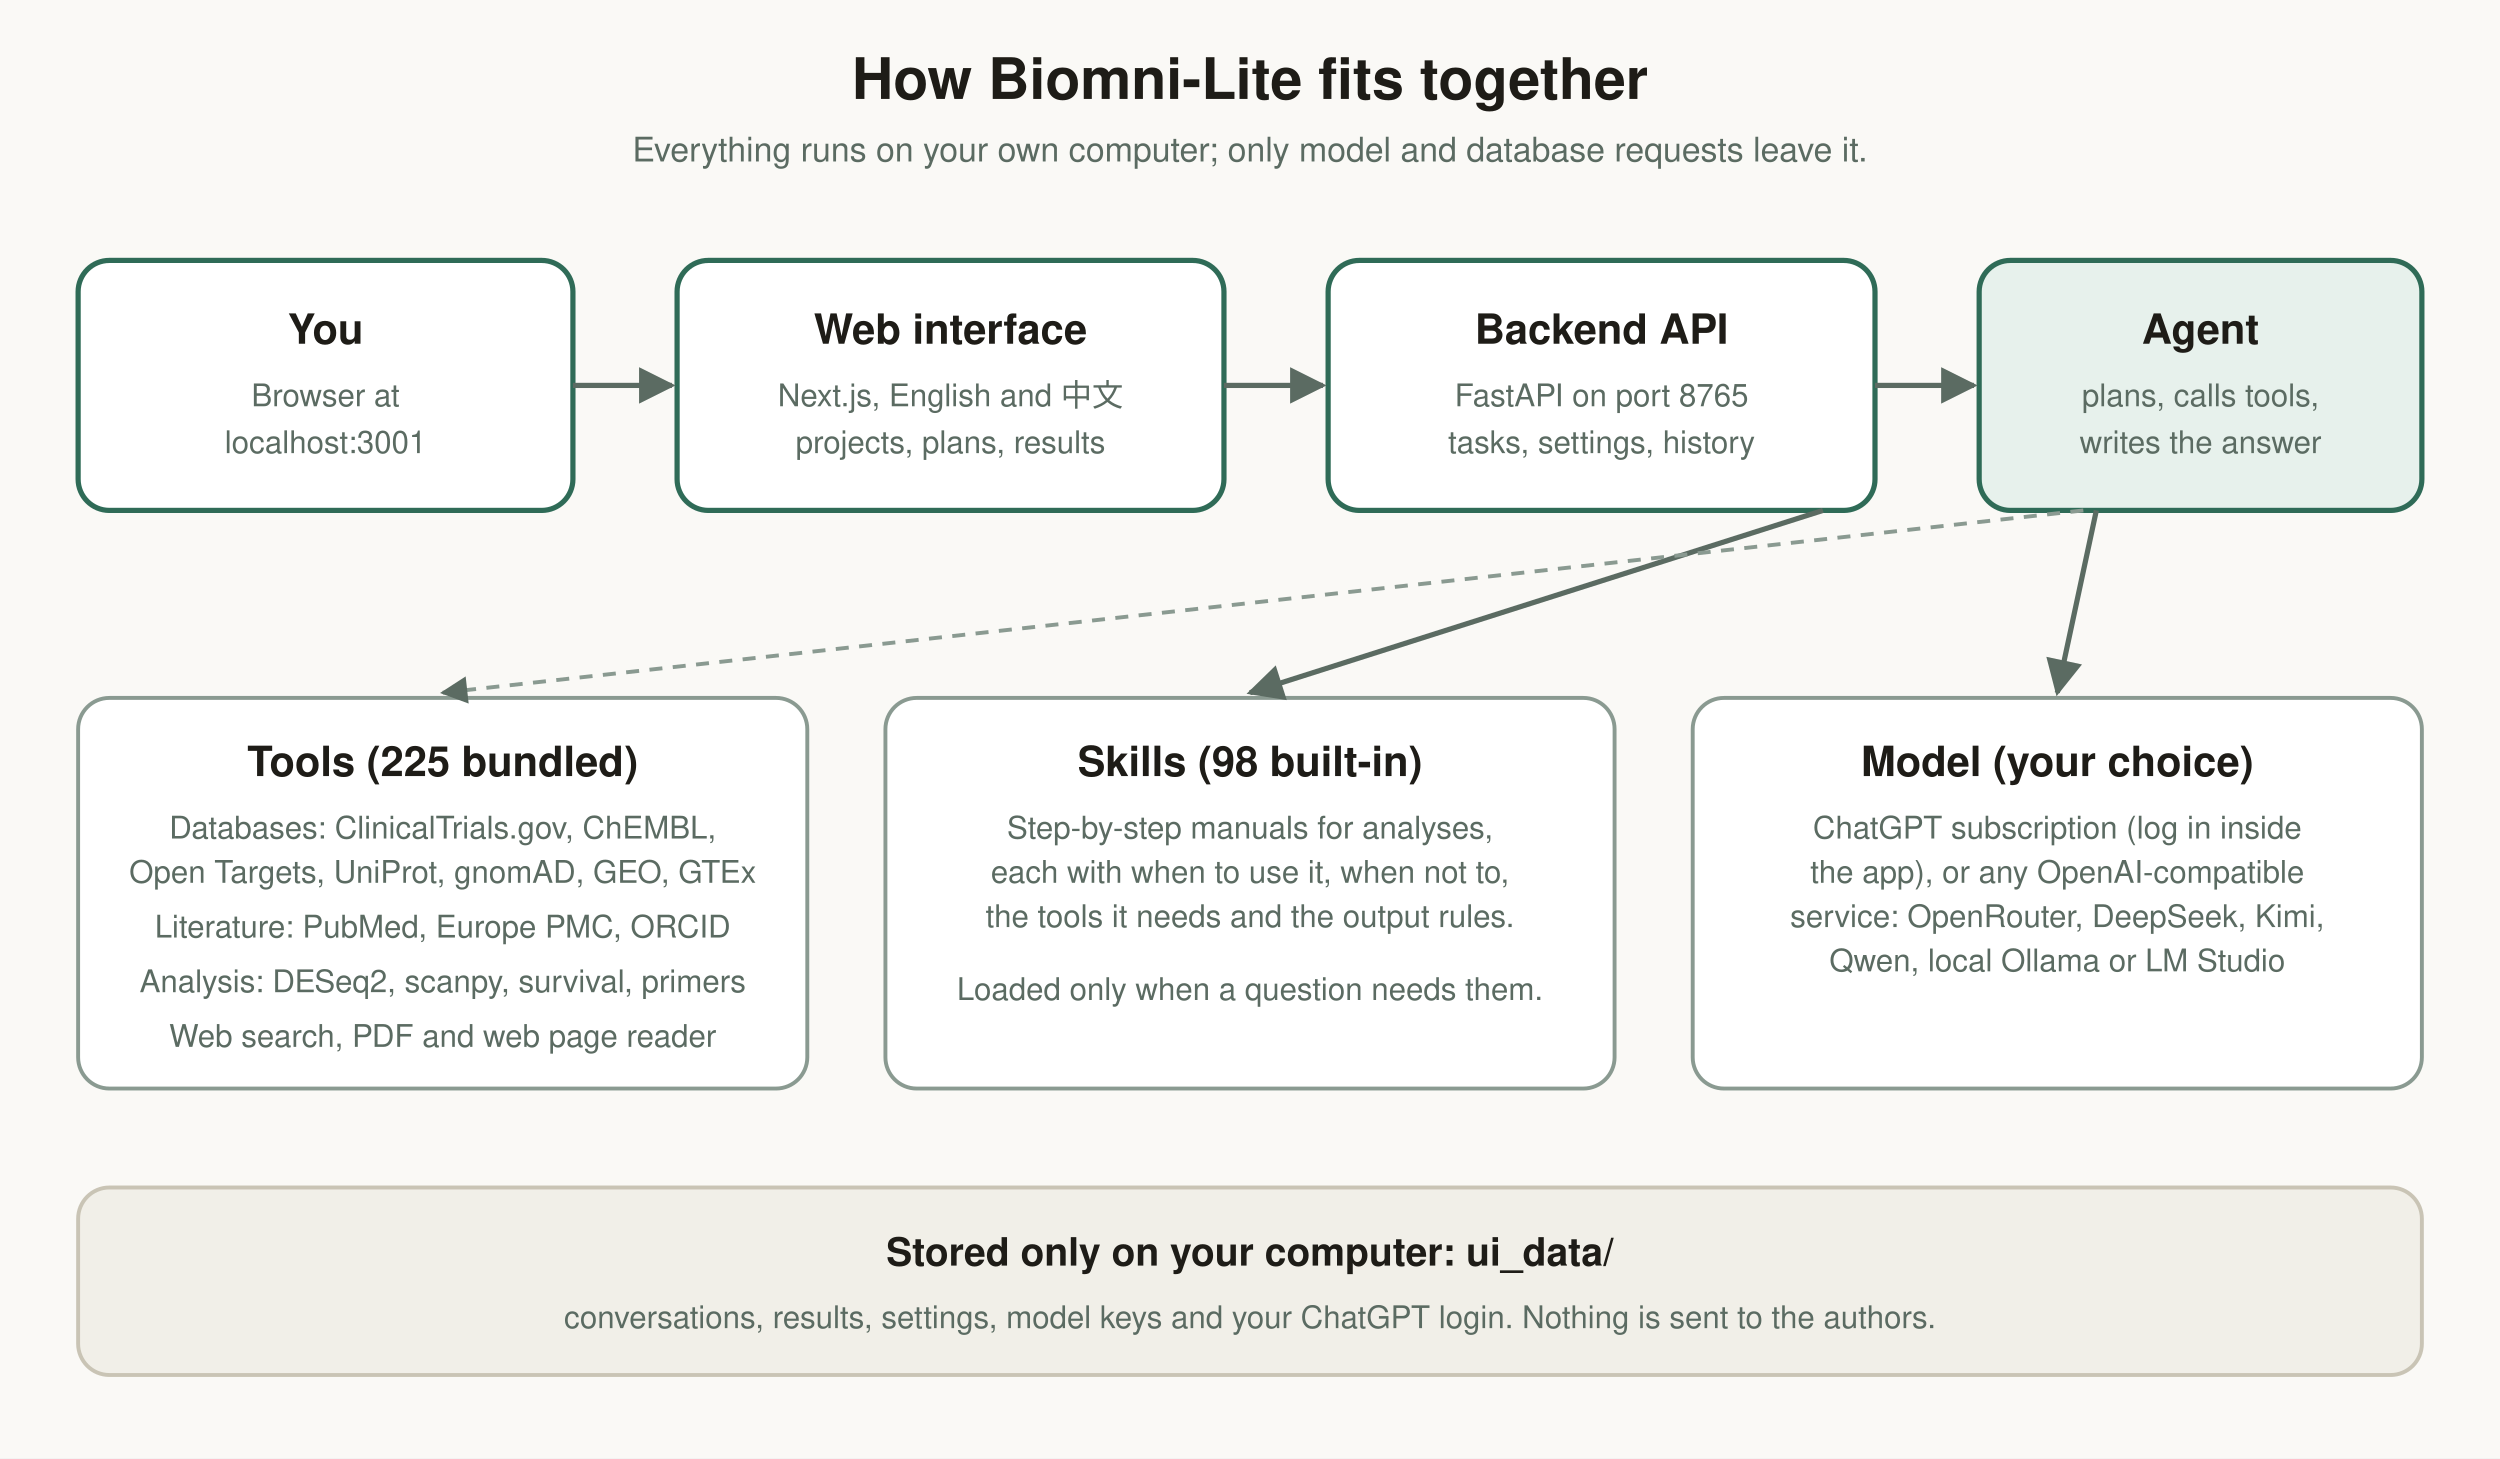
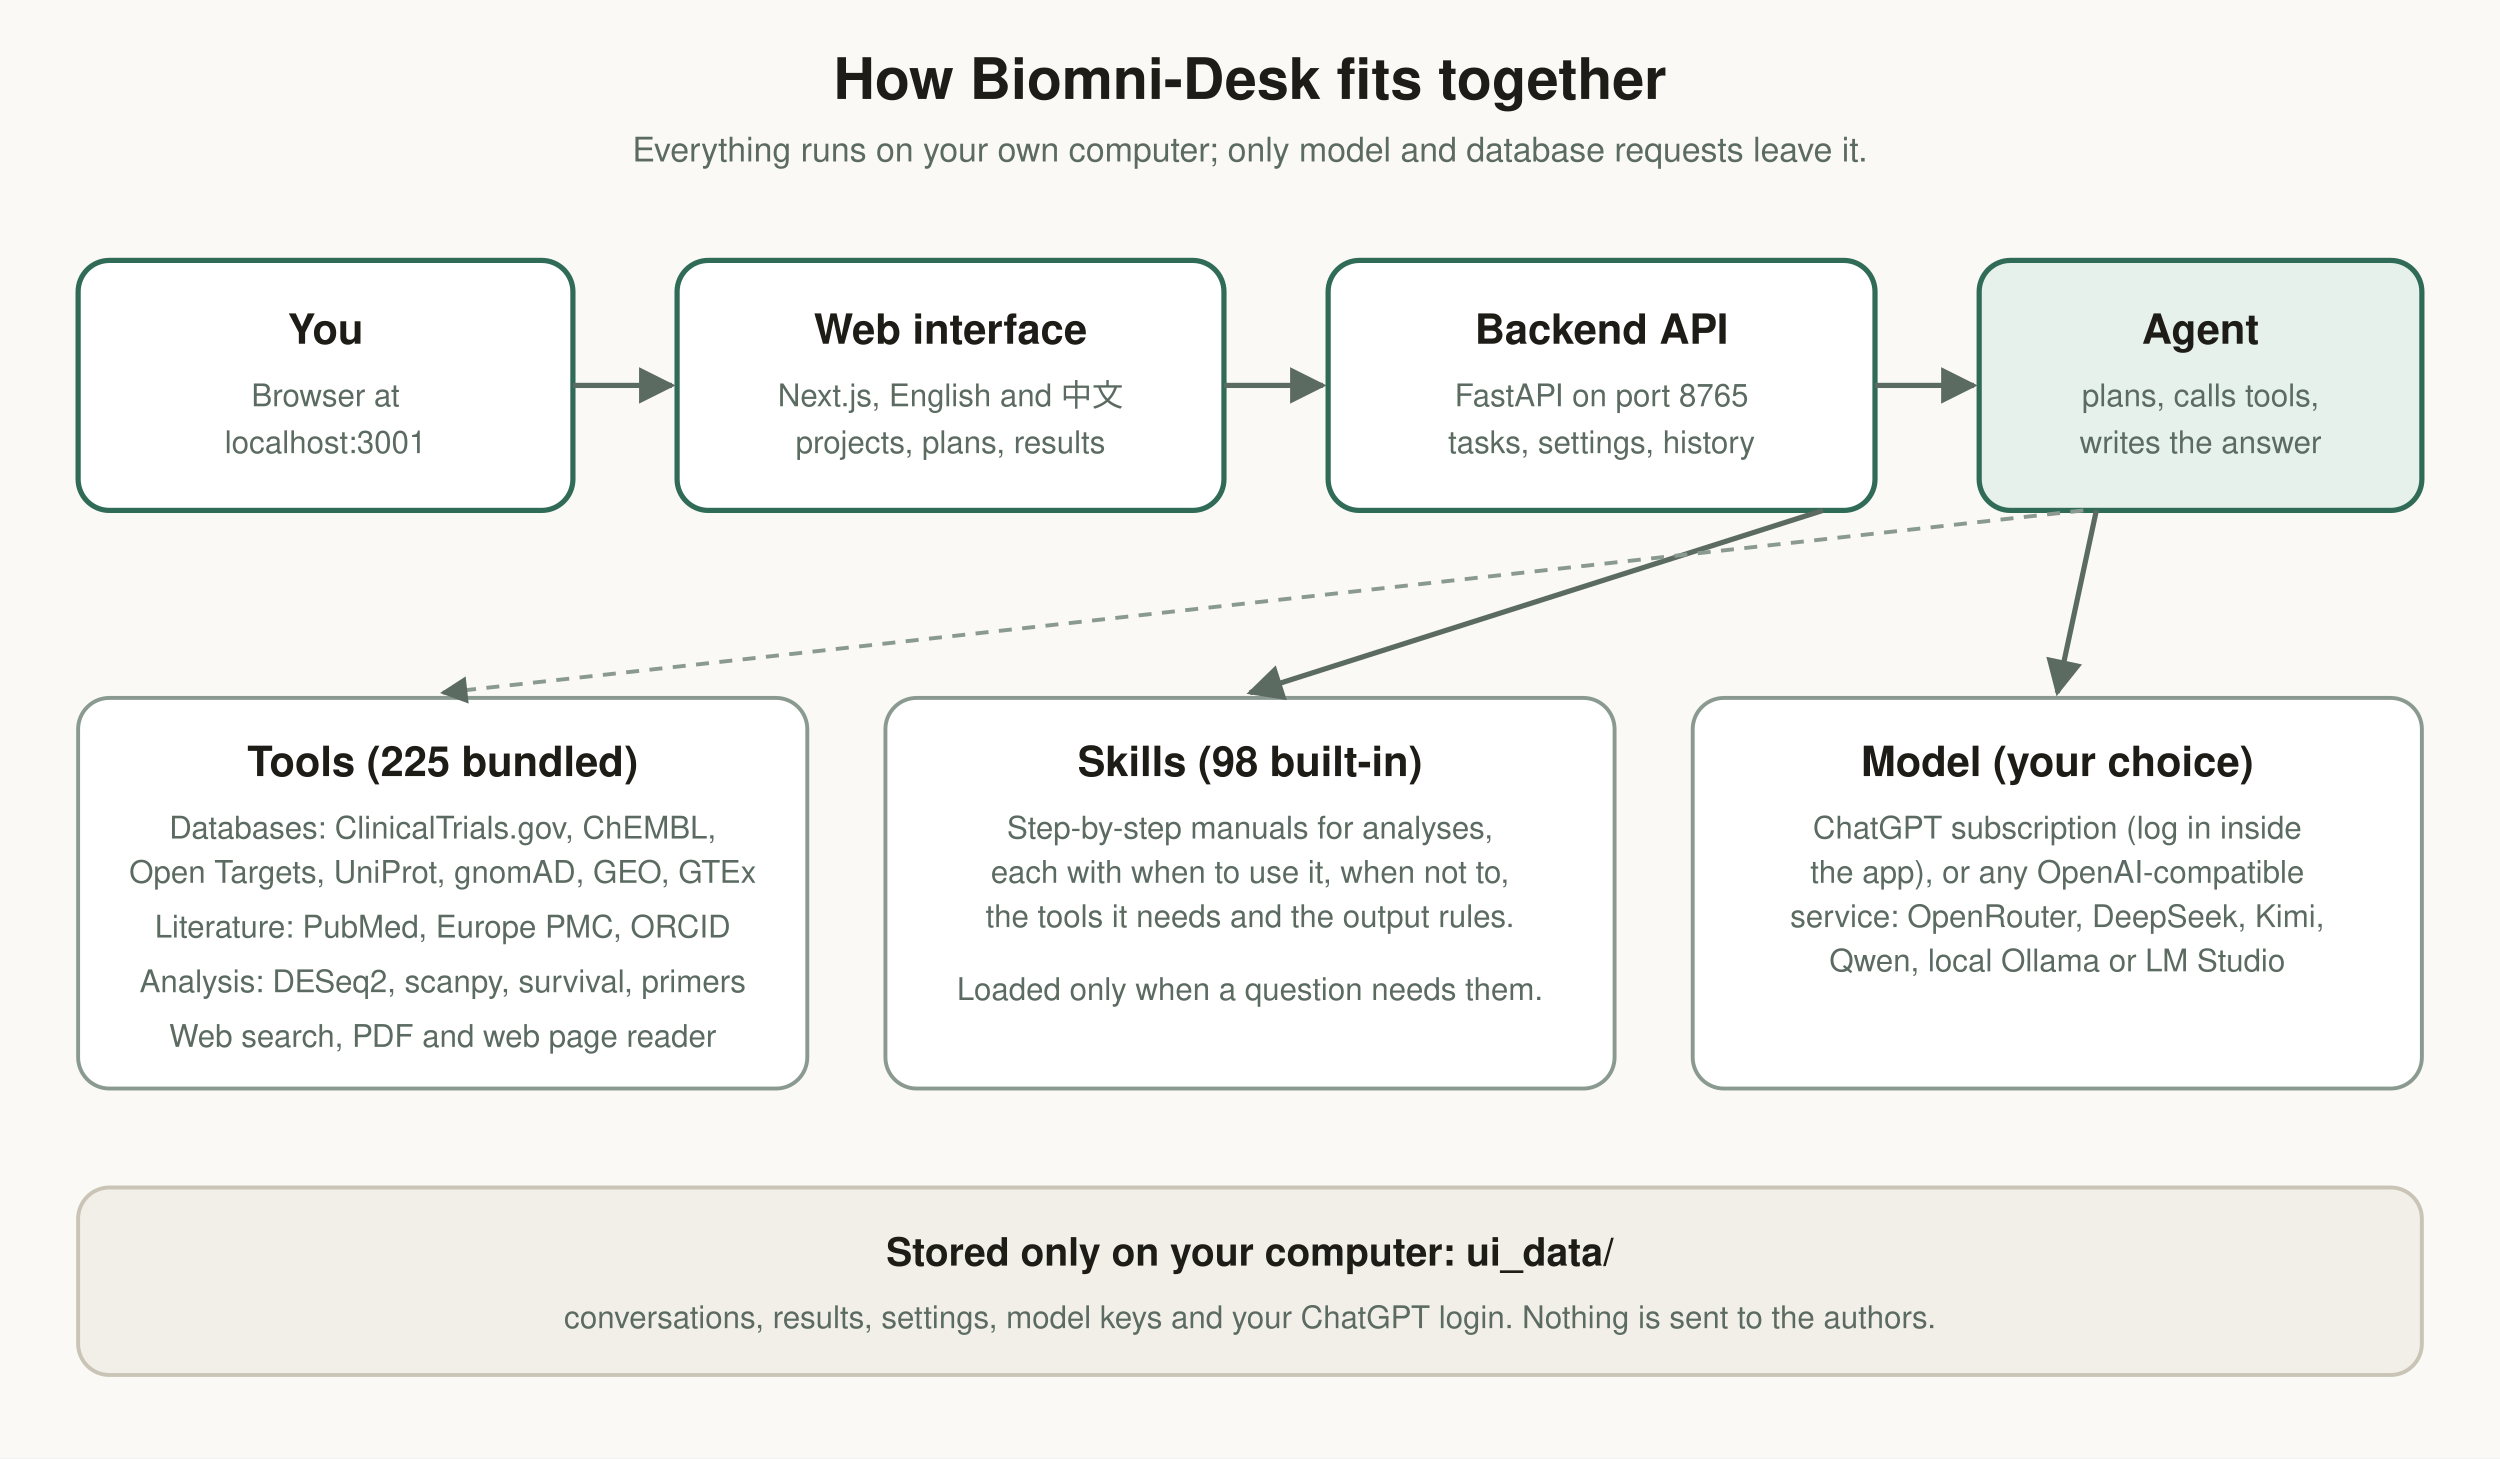
<svg xmlns="http://www.w3.org/2000/svg" width="960" height="560" viewBox="0 0 960 560" font-family="Segoe UI, Helvetica, Arial, sans-serif">
  <defs>
    <marker id="arrow" viewBox="0 0 10 10" refX="9" refY="5" markerWidth="7" markerHeight="7" orient="auto-start-reverse">
      <path d="M 0 0 L 10 5 L 0 10 z" fill="#5b6b62" />
    </marker>
  </defs>
  <rect width="960" height="560" fill="#faf9f6" />
-   <text x="480" y="38" text-anchor="middle" font-size="22" font-weight="600" fill="#1e1c17">How Biomni-Lite fits together</text>
+   <text x="480" y="38" text-anchor="middle" font-size="22" font-weight="600" fill="#1e1c17">How Biomni-Desk fits together</text>
  <text x="480" y="62" text-anchor="middle" font-size="13" fill="#5b6b62">Everything runs on your own computer; only model and database requests leave it.</text>
  <rect x="30" y="100" width="190" height="96" rx="12" fill="#ffffff" stroke="#2f6b57" stroke-width="2" />
  <text x="125" y="132" text-anchor="middle" font-size="16" font-weight="600" fill="#1e1c17">You</text>
  <text x="125" y="156" text-anchor="middle" font-size="12" fill="#5b6b62">Browser at</text>
  <text x="125" y="174" text-anchor="middle" font-size="12" fill="#5b6b62">localhost:3001</text>
  <rect x="260" y="100" width="210" height="96" rx="12" fill="#ffffff" stroke="#2f6b57" stroke-width="2" />
  <text x="365" y="132" text-anchor="middle" font-size="16" font-weight="600" fill="#1e1c17">Web interface</text>
  <text x="365" y="156" text-anchor="middle" font-size="12" fill="#5b6b62">Next.js, English and 中文</text>
  <text x="365" y="174" text-anchor="middle" font-size="12" fill="#5b6b62">projects, plans, results</text>
  <rect x="510" y="100" width="210" height="96" rx="12" fill="#ffffff" stroke="#2f6b57" stroke-width="2" />
  <text x="615" y="132" text-anchor="middle" font-size="16" font-weight="600" fill="#1e1c17">Backend API</text>
  <text x="615" y="156" text-anchor="middle" font-size="12" fill="#5b6b62">FastAPI on port 8765</text>
  <text x="615" y="174" text-anchor="middle" font-size="12" fill="#5b6b62">tasks, settings, history</text>
  <rect x="760" y="100" width="170" height="96" rx="12" fill="#e7f1ec" stroke="#2f6b57" stroke-width="2" />
  <text x="845" y="132" text-anchor="middle" font-size="16" font-weight="600" fill="#1e1c17">Agent</text>
  <text x="845" y="156" text-anchor="middle" font-size="12" fill="#5b6b62">plans, calls tools,</text>
  <text x="845" y="174" text-anchor="middle" font-size="12" fill="#5b6b62">writes the answer</text>
  <line x1="220" y1="148" x2="258" y2="148" stroke="#5b6b62" stroke-width="2" marker-end="url(#arrow)" />
  <line x1="470" y1="148" x2="508" y2="148" stroke="#5b6b62" stroke-width="2" marker-end="url(#arrow)" />
  <line x1="720" y1="148" x2="758" y2="148" stroke="#5b6b62" stroke-width="2" marker-end="url(#arrow)" />
  <rect x="30" y="268" width="280" height="150" rx="12" fill="#ffffff" stroke="#8a9a91" stroke-width="1.5" />
  <text x="170" y="298" text-anchor="middle" font-size="16" font-weight="600" fill="#1e1c17">Tools (225 bundled)</text>
  <text x="170" y="322" text-anchor="middle" font-size="12" fill="#5b6b62">Databases: ClinicalTrials.gov, ChEMBL,</text>
  <text x="170" y="339" text-anchor="middle" font-size="12" fill="#5b6b62">Open Targets, UniProt, gnomAD, GEO, GTEx</text>
  <text x="170" y="360" text-anchor="middle" font-size="12" fill="#5b6b62">Literature: PubMed, Europe PMC, ORCID</text>
  <text x="170" y="381" text-anchor="middle" font-size="12" fill="#5b6b62">Analysis: DESeq2, scanpy, survival, primers</text>
  <text x="170" y="402" text-anchor="middle" font-size="12" fill="#5b6b62">Web search, PDF and web page reader</text>
  <rect x="340" y="268" width="280" height="150" rx="12" fill="#ffffff" stroke="#8a9a91" stroke-width="1.5" />
  <text x="480" y="298" text-anchor="middle" font-size="16" font-weight="600" fill="#1e1c17">Skills (98 built-in)</text>
  <text x="480" y="322" text-anchor="middle" font-size="12" fill="#5b6b62">Step-by-step manuals for analyses,</text>
  <text x="480" y="339" text-anchor="middle" font-size="12" fill="#5b6b62">each with when to use it, when not to,</text>
  <text x="480" y="356" text-anchor="middle" font-size="12" fill="#5b6b62">the tools it needs and the output rules.</text>
  <text x="480" y="384" text-anchor="middle" font-size="12" fill="#5b6b62">Loaded only when a question needs them.</text>
  <rect x="650" y="268" width="280" height="150" rx="12" fill="#ffffff" stroke="#8a9a91" stroke-width="1.5" />
  <text x="790" y="298" text-anchor="middle" font-size="16" font-weight="600" fill="#1e1c17">Model (your choice)</text>
  <text x="790" y="322" text-anchor="middle" font-size="12" fill="#5b6b62">ChatGPT subscription (log in inside</text>
  <text x="790" y="339" text-anchor="middle" font-size="12" fill="#5b6b62">the app), or any OpenAI-compatible</text>
  <text x="790" y="356" text-anchor="middle" font-size="12" fill="#5b6b62">service: OpenRouter, DeepSeek, Kimi,</text>
  <text x="790" y="373" text-anchor="middle" font-size="12" fill="#5b6b62">Qwen, local Ollama or LM Studio</text>
  <line x1="805" y1="196" x2="790" y2="266" stroke="#5b6b62" stroke-width="2" marker-end="url(#arrow)" />
  <line x1="700" y1="196" x2="480" y2="266" stroke="#5b6b62" stroke-width="2" marker-end="url(#arrow)" />
  <line x1="800" y1="196" x2="170" y2="266" stroke="#8a9a91" stroke-width="1.5" stroke-dasharray="5 4" marker-end="url(#arrow)" />
  <rect x="30" y="456" width="900" height="72" rx="12" fill="#f1efe8" stroke="#c9c4b5" stroke-width="1.5" />
  <text x="480" y="486" text-anchor="middle" font-size="15" font-weight="600" fill="#1e1c17">Stored only on your computer: ui_data/</text>
  <text x="480" y="510" text-anchor="middle" font-size="12" fill="#5b6b62">conversations, results, settings, model keys and your ChatGPT login. Nothing is sent to the authors.</text>
</svg>
